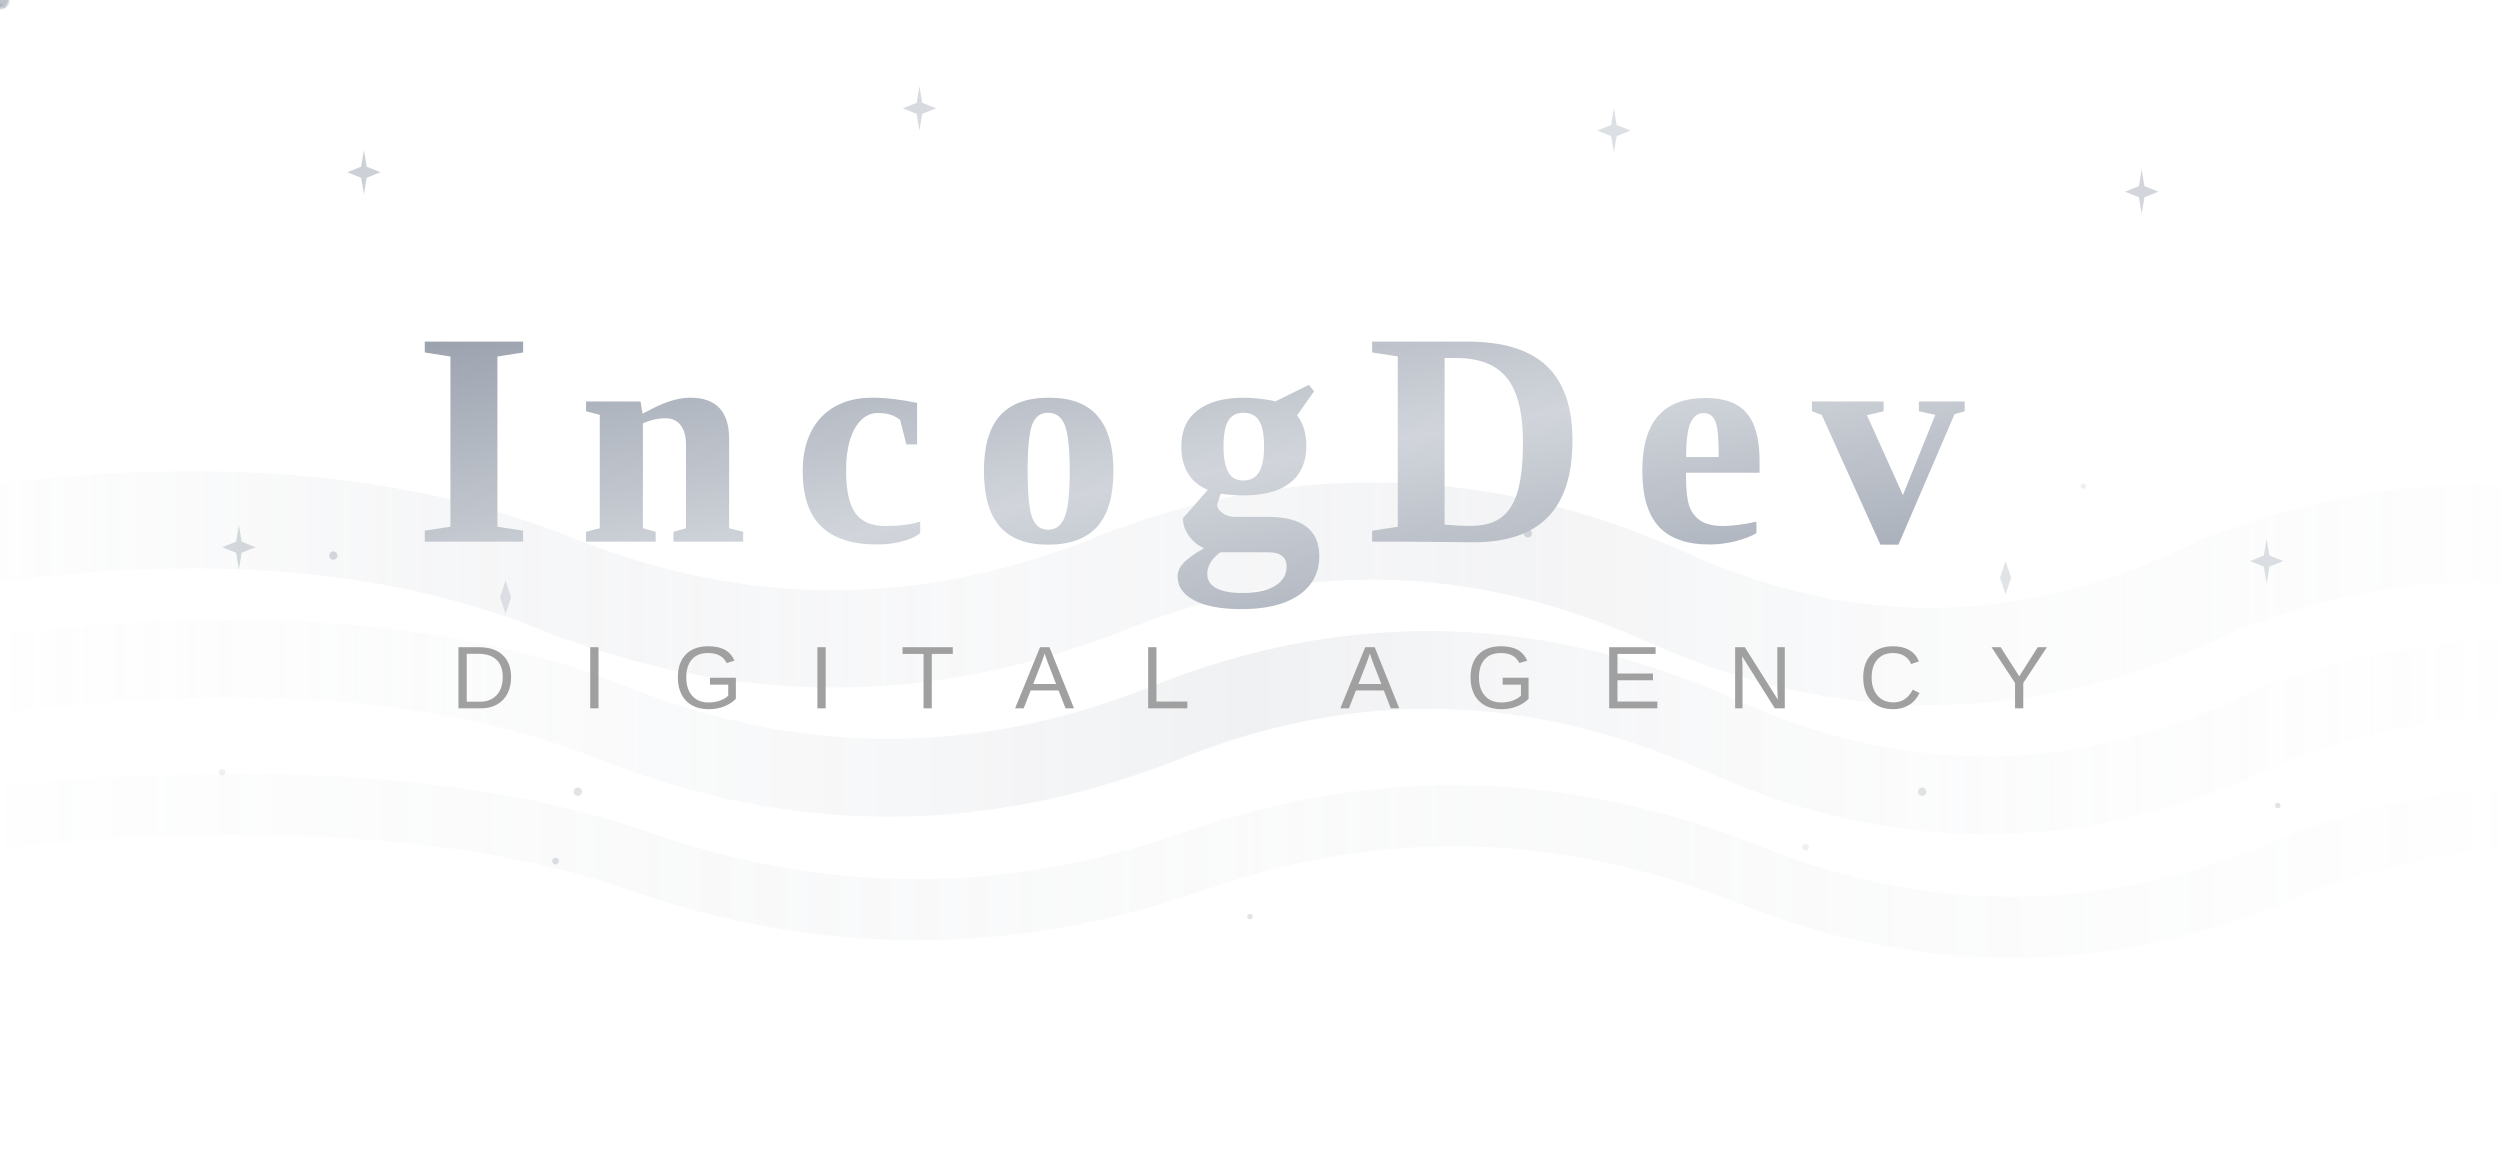
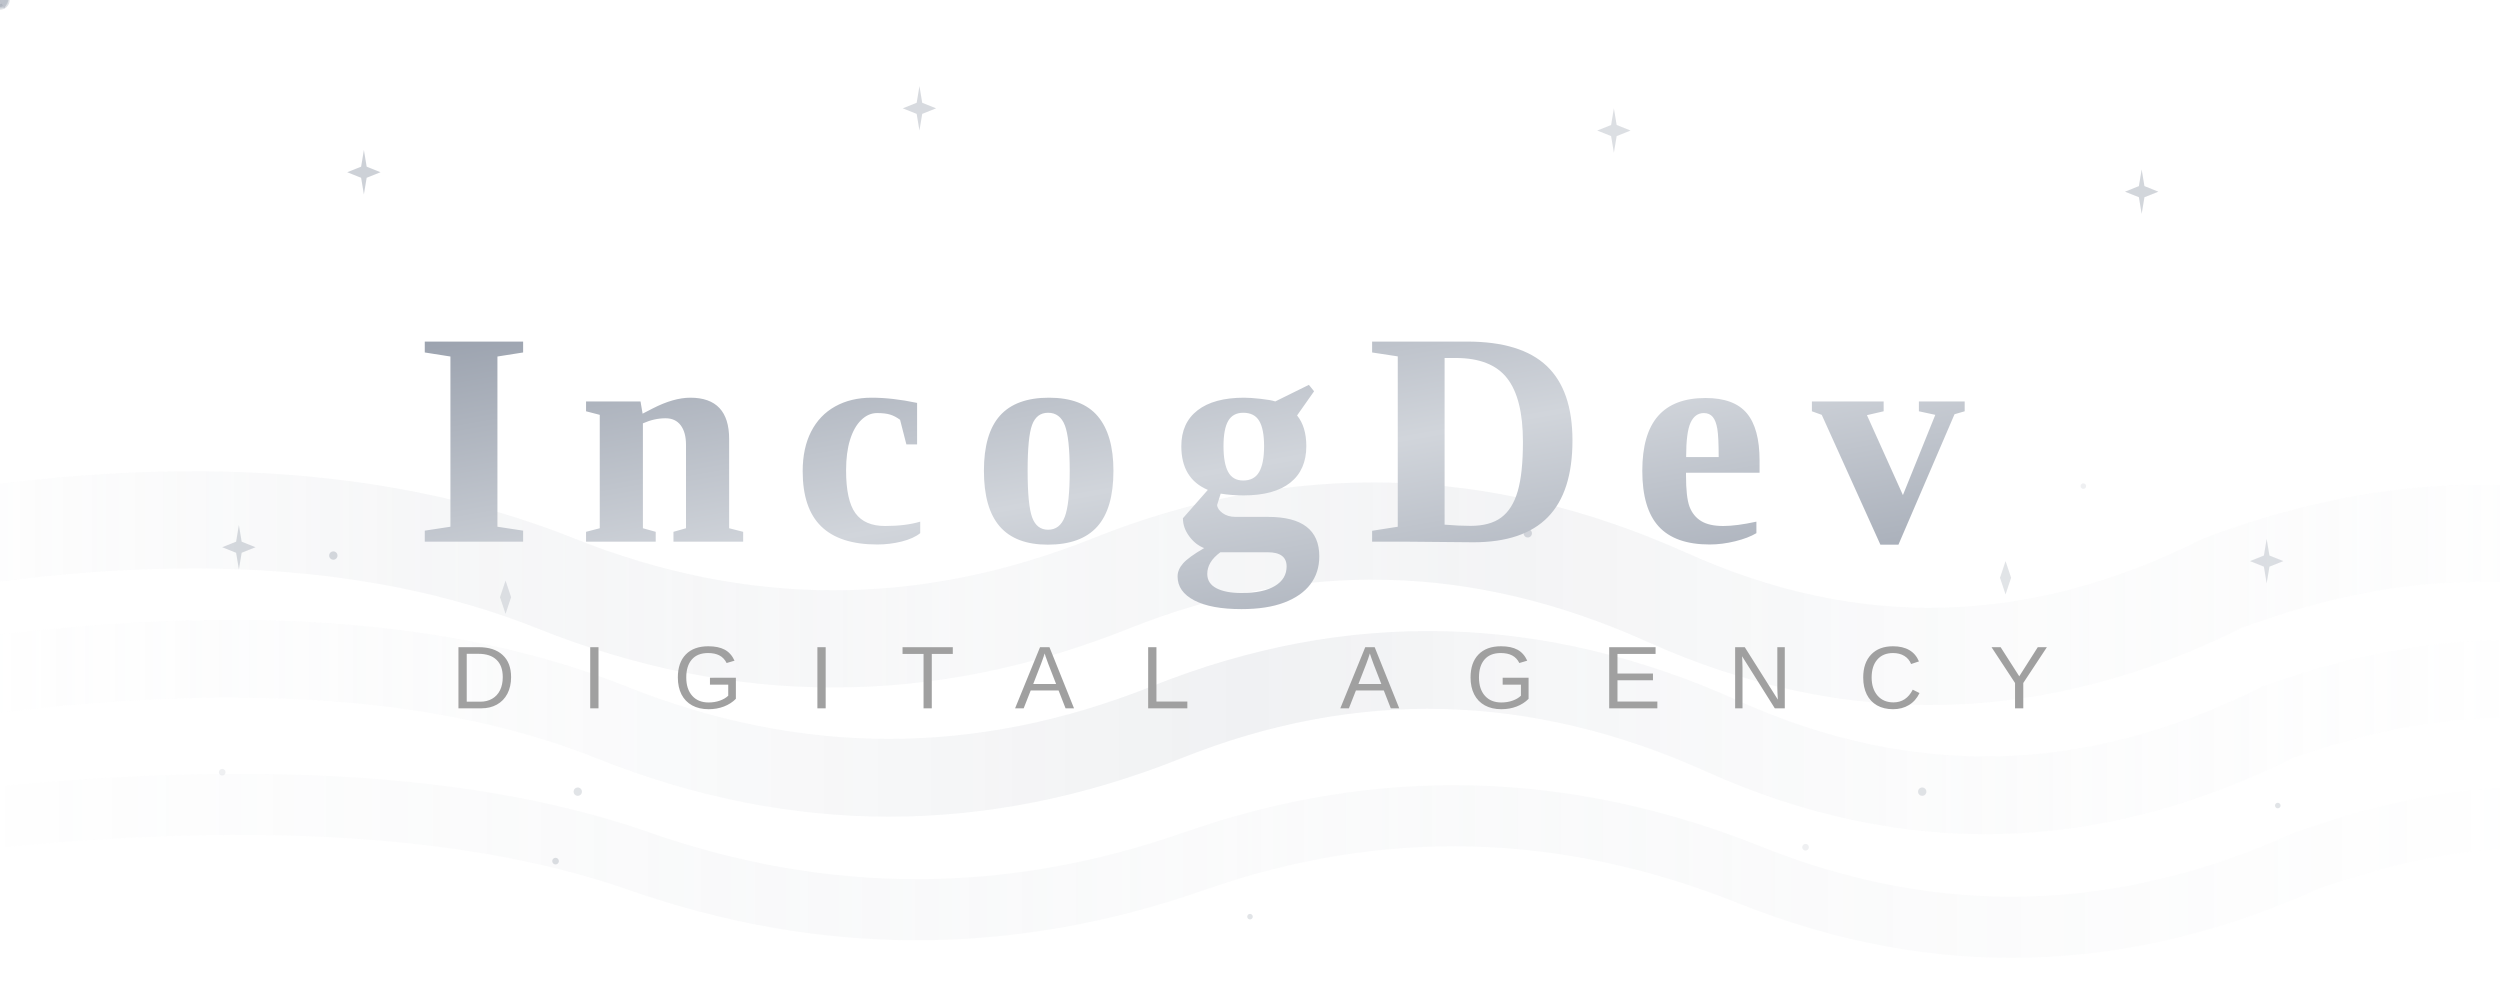
- <svg xmlns="http://www.w3.org/2000/svg" viewBox="0 0 900 420" width="100%" height="auto">
+ <svg xmlns="http://www.w3.org/2000/svg" viewBox="0 0 900 360" width="100%" height="auto">
  <defs>
    <linearGradient id="silverGrad" x1="0%" y1="0%" x2="100%" y2="100%">
      <stop offset="0%" style="stop-color:#9ca3af;stop-opacity:1" />
      <stop offset="50%" style="stop-color:#d1d5db;stop-opacity:1" />
      <stop offset="100%" style="stop-color:#9ca3af;stop-opacity:1" />
    </linearGradient>
    <linearGradient id="aurora1" x1="0%" y1="0%" x2="100%" y2="0%">
      <stop offset="0%" style="stop-color:#9ca3af;stop-opacity:0" />
      <stop offset="20%" style="stop-color:#9ca3af;stop-opacity:0.15" />
      <stop offset="40%" style="stop-color:#d1d5db;stop-opacity:0.25" />
      <stop offset="60%" style="stop-color:#9ca3af;stop-opacity:0.2" />
      <stop offset="80%" style="stop-color:#d1d5db;stop-opacity:0.12" />
      <stop offset="100%" style="stop-color:#9ca3af;stop-opacity:0" />
    </linearGradient>
    <linearGradient id="aurora2" x1="0%" y1="0%" x2="100%" y2="0%">
      <stop offset="0%" style="stop-color:#d1d5db;stop-opacity:0" />
      <stop offset="25%" style="stop-color:#d1d5db;stop-opacity:0.18" />
      <stop offset="50%" style="stop-color:#9ca3af;stop-opacity:0.28" />
      <stop offset="75%" style="stop-color:#d1d5db;stop-opacity:0.15" />
      <stop offset="100%" style="stop-color:#d1d5db;stop-opacity:0" />
    </linearGradient>
    <linearGradient id="aurora3" x1="0%" y1="0%" x2="100%" y2="0%">
      <stop offset="0%" style="stop-color:#9ca3af;stop-opacity:0" />
      <stop offset="30%" style="stop-color:#9ca3af;stop-opacity:0.12" />
      <stop offset="50%" style="stop-color:#d1d5db;stop-opacity:0.2" />
      <stop offset="70%" style="stop-color:#9ca3af;stop-opacity:0.1" />
      <stop offset="100%" style="stop-color:#9ca3af;stop-opacity:0" />
    </linearGradient>
  </defs>
  <rect width="900" height="420" fill="transparent" />
  <g>
    <path d="M-50,200 Q100,170 200,210 Q300,250 400,210 Q500,170 600,215 Q700,260 800,210 Q880,180 950,200" fill="none" stroke="url(#aurora1)" stroke-width="35" stroke-linecap="round" opacity="0.6">
      <animate attributeName="d" values="M-50,200 Q100,170 200,210 Q300,250 400,210 Q500,170 600,215 Q700,260 800,210 Q880,180 950,200;                 M-50,195 Q100,180 200,205 Q300,240 400,205 Q500,180 600,210 Q700,250 800,205 Q880,190 950,195;                 M-50,205 Q100,160 200,215 Q300,260 400,215 Q500,160 600,220 Q700,270 800,215 Q880,170 950,205;                 M-50,200 Q100,170 200,210 Q300,250 400,210 Q500,170 600,215 Q700,260 800,210 Q880,180 950,200" dur="6s" repeatCount="indefinite" />
    </path>
    <path d="M-50,250 Q120,220 220,260 Q320,300 420,260 Q520,220 620,265 Q720,310 820,260 Q890,235 950,250" fill="none" stroke="url(#aurora2)" stroke-width="28" stroke-linecap="round" opacity="0.55">
      <animate attributeName="d" values="M-50,250 Q120,220 220,260 Q320,300 420,260 Q520,220 620,265 Q720,310 820,260 Q890,235 950,250;                 M-50,245 Q120,230 220,255 Q320,290 420,255 Q520,230 620,260 Q720,300 820,255 Q890,245 950,245;                 M-50,255 Q120,210 220,265 Q320,310 420,265 Q520,210 620,270 Q720,320 820,265 Q890,225 950,255;                 M-50,250 Q120,220 220,260 Q320,300 420,260 Q520,220 620,265 Q720,310 820,260 Q890,235 950,250" dur="8s" repeatCount="indefinite" begin="1s" />
    </path>
    <path d="M-50,300 Q130,275 230,310 Q330,345 430,310 Q530,275 630,315 Q730,355 830,310 Q900,285 950,300" fill="none" stroke="url(#aurora3)" stroke-width="22" stroke-linecap="round" opacity="0.5">
      <animate attributeName="d" values="M-50,300 Q130,275 230,310 Q330,345 430,310 Q530,275 630,315 Q730,355 830,310 Q900,285 950,300;                 M-50,295 Q130,285 230,305 Q330,335 430,305 Q530,285 630,310 Q730,345 830,305 Q900,295 950,295;                 M-50,305 Q130,265 230,315 Q330,355 430,315 Q530,265 630,320 Q730,365 830,315 Q900,275 950,305;                 M-50,300 Q130,275 230,310 Q330,345 430,310 Q530,275 630,315 Q730,355 830,310 Q900,285 950,300" dur="10s" repeatCount="indefinite" begin="2s" />
    </path>
  </g>
  <g>
    <circle r="3" fill="#9ca3af" opacity="0.7">
      <animate attributeName="cx" values="-50;950;-50" dur="6s" repeatCount="indefinite" />
      <animate attributeName="cy" values="215;220;215" dur="6s" repeatCount="indefinite" />
      <animate attributeName="opacity" values="0;0.7;0" dur="6s" repeatCount="indefinite" />
    </circle>
    <circle r="2.5" fill="#d1d5db" opacity="0.6">
      <animate attributeName="cx" values="-50;950;-50" dur="7s" repeatCount="indefinite" begin="1.2s" />
      <animate attributeName="cy" values="245;250;245" dur="7s" repeatCount="indefinite" begin="1.2s" />
      <animate attributeName="opacity" values="0;0.6;0" dur="7s" repeatCount="indefinite" begin="1.2s" />
    </circle>
    <circle r="2" fill="#9ca3af" opacity="0.6">
      <animate attributeName="cx" values="-50;950;-50" dur="5s" repeatCount="indefinite" begin="2.5s" />
      <animate attributeName="cy" values="190;195;190" dur="5s" repeatCount="indefinite" begin="2.5s" />
      <animate attributeName="opacity" values="0;0.6;0" dur="5s" repeatCount="indefinite" begin="2.5s" />
    </circle>
    <circle r="3.5" fill="#d1d5db" opacity="0.7">
      <animate attributeName="cx" values="-50;950;-50" dur="8s" repeatCount="indefinite" begin="0.8s" />
      <animate attributeName="cy" values="275;280;275" dur="8s" repeatCount="indefinite" begin="0.8s" />
      <animate attributeName="opacity" values="0;0.7;0" dur="8s" repeatCount="indefinite" begin="0.8s" />
    </circle>
    <circle r="1.8" fill="#9ca3af" opacity="0.5">
      <animate attributeName="cx" values="-50;950;-50" dur="4.5s" repeatCount="indefinite" begin="4s" />
      <animate attributeName="cy" values="230;235;230" dur="4.5s" repeatCount="indefinite" begin="4s" />
      <animate attributeName="opacity" values="0;0.5;0" dur="4.5s" repeatCount="indefinite" begin="4s" />
    </circle>
    <circle r="2.2" fill="#d1d5db" opacity="0.6">
      <animate attributeName="cx" values="-50;950;-50" dur="9s" repeatCount="indefinite" begin="3s" />
      <animate attributeName="cy" values="180;185;180" dur="9s" repeatCount="indefinite" begin="3s" />
      <animate attributeName="opacity" values="0;0.6;0" dur="9s" repeatCount="indefinite" begin="3s" />
    </circle>
    <circle r="2.5" fill="#9ca3af" opacity="0.6">
      <animate attributeName="cx" values="-50;950;-50" dur="6.5s" repeatCount="indefinite" begin="5s" />
      <animate attributeName="cy" values="260;265;260" dur="6.5s" repeatCount="indefinite" begin="5s" />
      <animate attributeName="opacity" values="0;0.6;0" dur="6.5s" repeatCount="indefinite" begin="5s" />
    </circle>
    <circle r="1.5" fill="#d1d5db" opacity="0.5">
      <animate attributeName="cx" values="-50;950;-50" dur="5.5s" repeatCount="indefinite" begin="6s" />
      <animate attributeName="cy" values="290;295;290" dur="5.5s" repeatCount="indefinite" begin="6s" />
      <animate attributeName="opacity" values="0;0.5;0" dur="5.5s" repeatCount="indefinite" begin="6s" />
    </circle>
  </g>
  <g>
    <polygon points="0,0 1.5,-3 3,0 1.5,3" fill="#9ca3af" opacity="0.5">
      <animate attributeName="cx" values="-30;930;-30" dur="11s" repeatCount="indefinite" begin="0s" />
      <animate attributeName="cy" values="215;220;215" dur="11s" repeatCount="indefinite" begin="0s" />
      <animate attributeName="opacity" values="0;0.5;0" dur="11s" repeatCount="indefinite" begin="0s" />
    </polygon>
    <polygon points="0,0 1.5,-3 3,0 1.5,3" fill="#d1d5db" opacity="0.5">
      <animate attributeName="cx" values="-30;930;-30" dur="10s" repeatCount="indefinite" begin="2s" />
      <animate attributeName="cy" values="250;255;250" dur="10s" repeatCount="indefinite" begin="2s" />
      <animate attributeName="opacity" values="0;0.5;0" dur="10s" repeatCount="indefinite" begin="2s" />
    </polygon>
    <polygon points="0,0 1.5,-3 3,0 1.5,3" fill="#9ca3af" opacity="0.4">
      <animate attributeName="cx" values="-30;930;-30" dur="8.5s" repeatCount="indefinite" begin="4.5s" />
      <animate attributeName="cy" values="195;200;195" dur="8.5s" repeatCount="indefinite" begin="4.5s" />
      <animate attributeName="opacity" values="0;0.4;0" dur="8.5s" repeatCount="indefinite" begin="4.5s" />
    </polygon>
    <polygon points="0,0 1.5,-3 3,0 1.5,3" fill="#d1d5db" opacity="0.4">
      <animate attributeName="cx" values="-30;930;-30" dur="12s" repeatCount="indefinite" begin="7s" />
      <animate attributeName="cy" values="280;285;280" dur="12s" repeatCount="indefinite" begin="7s" />
      <animate attributeName="opacity" values="0;0.4;0" dur="12s" repeatCount="indefinite" begin="7s" />
    </polygon>
  </g>
  <g>
    <circle cx="120" cy="200" r="1.5" fill="#9ca3af" opacity="0.4">
      <animate attributeName="opacity" values="0.1;0.5;0.1" dur="1.5s" repeatCount="indefinite" />
    </circle>
    <circle cx="300" cy="180" r="1" fill="#d1d5db" opacity="0.35">
      <animate attributeName="opacity" values="0.1;0.4;0.1" dur="2s" repeatCount="indefinite" begin="0.3s" />
    </circle>
    <circle cx="550" cy="192" r="1.5" fill="#9ca3af" opacity="0.4">
      <animate attributeName="opacity" values="0.1;0.5;0.1" dur="1.8s" repeatCount="indefinite" begin="0.7s" />
    </circle>
    <circle cx="750" cy="175" r="1" fill="#d1d5db" opacity="0.35">
      <animate attributeName="opacity" values="0.1;0.4;0.1" dur="2.2s" repeatCount="indefinite" begin="1s" />
    </circle>
    <circle cx="200" cy="310" r="1.2" fill="#9ca3af" opacity="0.35">
      <animate attributeName="opacity" values="0.1;0.4;0.1" dur="1.6s" repeatCount="indefinite" begin="0.5s" />
    </circle>
    <circle cx="650" cy="305" r="1.2" fill="#d1d5db" opacity="0.35">
      <animate attributeName="opacity" values="0.1;0.4;0.1" dur="2.4s" repeatCount="indefinite" begin="1.2s" />
    </circle>
    <circle cx="450" cy="330" r="1" fill="#9ca3af" opacity="0.3">
      <animate attributeName="opacity" values="0.1;0.35;0.1" dur="1.9s" repeatCount="indefinite" begin="0.8s" />
    </circle>
    <circle cx="80" cy="278" r="1.2" fill="#d1d5db" opacity="0.35">
      <animate attributeName="opacity" values="0.1;0.4;0.1" dur="2.1s" repeatCount="indefinite" begin="0.4s" />
    </circle>
    <circle cx="820" cy="290" r="1" fill="#9ca3af" opacity="0.3">
      <animate attributeName="opacity" values="0.1;0.35;0.1" dur="1.7s" repeatCount="indefinite" begin="1.1s" />
    </circle>
  </g>
  <text x="450" y="195" font-family="Georgia, 'Times New Roman', serif" font-size="110" font-weight="bold" fill="url(#silverGrad)" text-anchor="middle" letter-spacing="16">
    IncogDev
    <animate attributeName="opacity" values="0.95;1;0.95" dur="3s" repeatCount="indefinite" />
  </text>
  <text x="450" y="255" font-family="Arial, Helvetica, sans-serif" font-size="32" fill="#a0a0a0" text-anchor="middle" letter-spacing="24" font-weight="500">
    DIGITAL AGENCY
  </text>
  <line x1="220" y1="285" x2="680" y2="285" stroke="url(#silverGrad)" stroke-width="0.8" opacity="0.25">
    <animate attributeName="opacity" values="0.25;0.4;0.25" dur="3s" repeatCount="indefinite" />
  </line>
  <circle cx="208" cy="285" r="1.5" fill="#9ca3af" opacity="0.3">
    <animate attributeName="opacity" values="0.3;0.1;0.3" dur="2s" repeatCount="indefinite" />
  </circle>
  <circle cx="692" cy="285" r="1.5" fill="#9ca3af" opacity="0.3">
    <animate attributeName="opacity" values="0.3;0.1;0.3" dur="2.5s" repeatCount="indefinite" begin="0.5s" />
  </circle>
  <g>
    <polygon points="130,60 131,54 132,60 137,62 132,64 131,70 130,64 125,62" fill="#9ca3af" opacity="0.5">
      <animate attributeName="opacity" values="0;0.5;0" dur="2s" repeatCount="indefinite" />
    </polygon>
    <polygon points="770,67 771,61 772,67 777,69 772,71 771,77 770,71 765,69" fill="#9ca3af" opacity="0.45">
      <animate attributeName="opacity" values="0;0.45;0" dur="2.5s" repeatCount="indefinite" begin="0.8s" />
    </polygon>
    <polygon points="330,37 331,31 332,37 337,39 332,41 331,47 330,41 325,39" fill="#9ca3af" opacity="0.4">
      <animate attributeName="opacity" values="0;0.4;0" dur="1.8s" repeatCount="indefinite" begin="1.2s" />
    </polygon>
    <polygon points="580,45 581,39 582,45 587,47 582,49 581,55 580,49 575,47" fill="#9ca3af" opacity="0.35">
      <animate attributeName="opacity" values="0;0.35;0" dur="3s" repeatCount="indefinite" begin="0.3s" />
    </polygon>
    <polygon points="85,195 86,189 87,195 92,197 87,199 86,205 85,199 80,197" fill="#9ca3af" opacity="0.4">
      <animate attributeName="opacity" values="0;0.4;0" dur="2.2s" repeatCount="indefinite" begin="1.5s" />
    </polygon>
    <polygon points="815,200 816,194 817,200 822,202 817,204 816,210 815,204 810,202" fill="#9ca3af" opacity="0.35">
      <animate attributeName="opacity" values="0;0.35;0" dur="2.8s" repeatCount="indefinite" begin="0.6s" />
    </polygon>
  </g>
  <g opacity="0.3">
    <polygon points="180,215 182,209 184,215 182,221" fill="#9ca3af">
      <animate attributeName="opacity" values="0.3;0;0.3" dur="3.5s" repeatCount="indefinite" />
      <animate attributeName="transform" type="translate" values="0,0;0,-12;0,0" dur="3.5s" repeatCount="indefinite" />
    </polygon>
    <polygon points="720,208 722,202 724,208 722,214" fill="#9ca3af">
      <animate attributeName="opacity" values="0.3;0;0.3" dur="4s" repeatCount="indefinite" begin="1s" />
      <animate attributeName="transform" type="translate" values="0,0;0,-12;0,0" dur="4s" repeatCount="indefinite" begin="1s" />
    </polygon>
  </g>
</svg>
